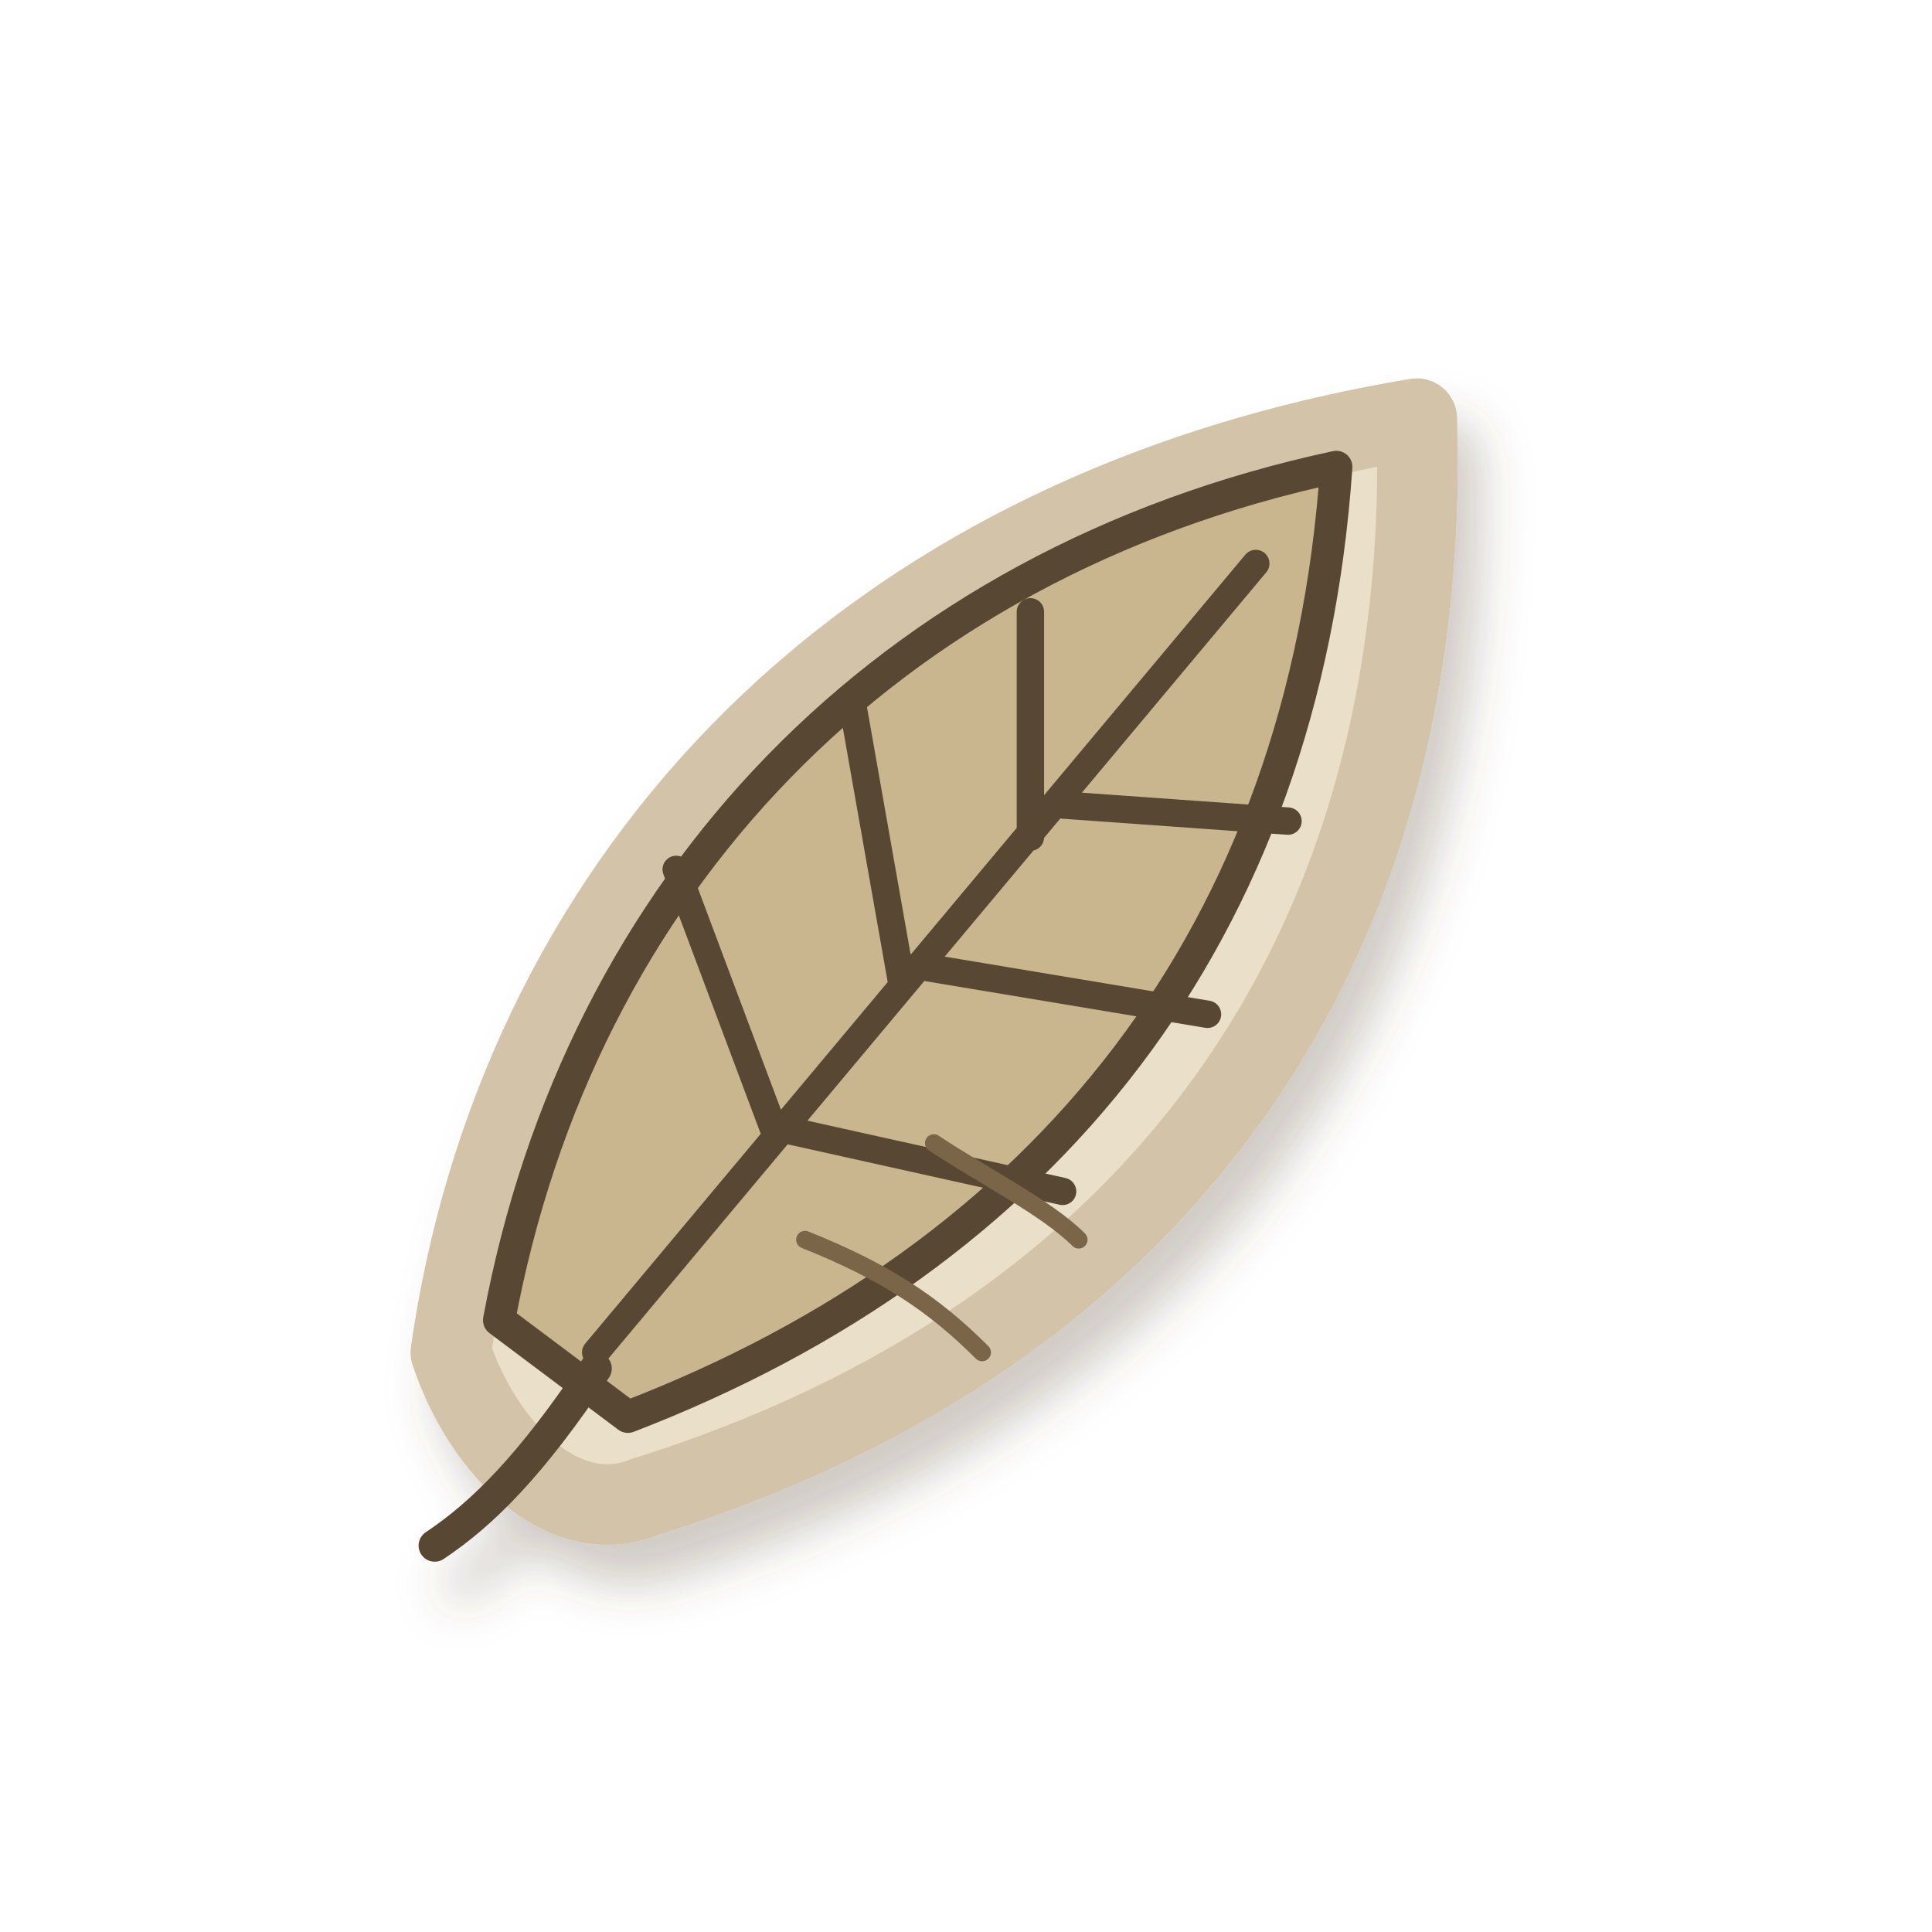
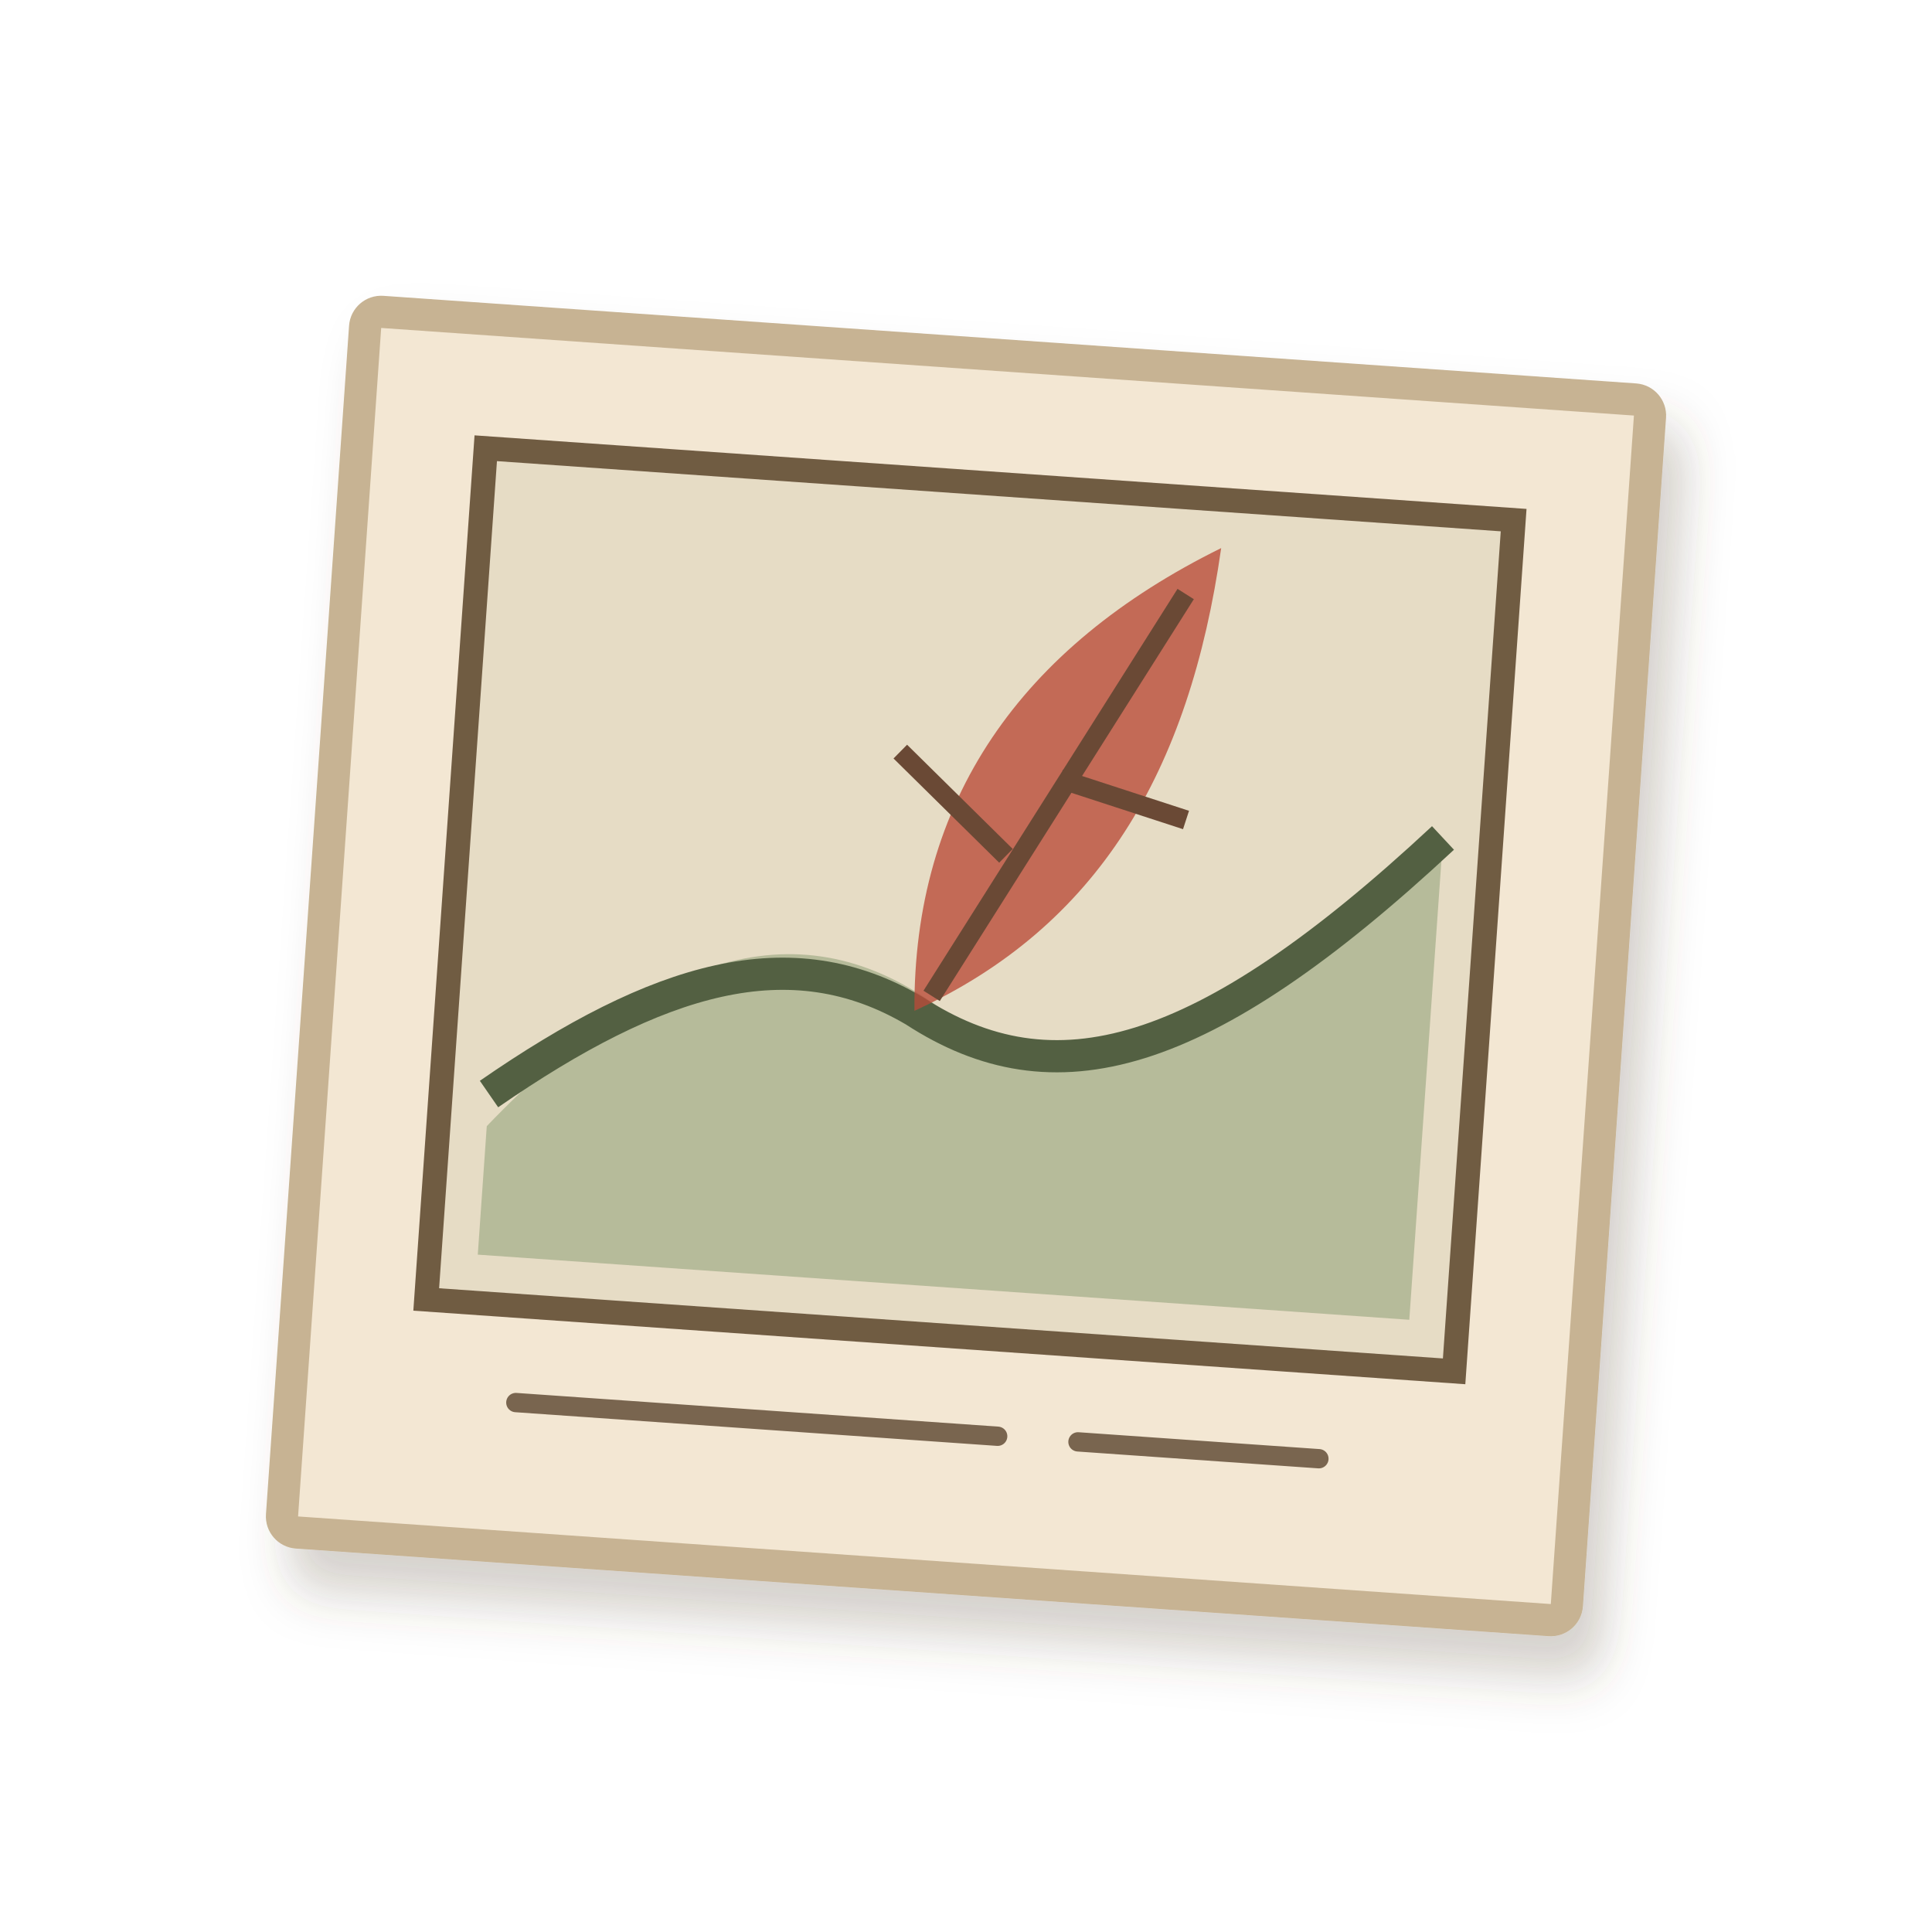
<svg xmlns="http://www.w3.org/2000/svg" viewBox="0 0 120 120" role="img" aria-labelledby="t">
  <defs>
-     <filter id="s" x="-20%" y="-20%" width="140%" height="140%">
-       <feDropShadow dx="1.5" dy="2.5" stdDeviation="1.5" flood-color="#5a4630" flood-opacity=".28" />
+     <filter id="s" x="-25%" y="-25%" width="150%" height="150%">
+       <feDropShadow dx="1.5" dy="2.5" stdDeviation="1.5" flood-color="#5a4630" flood-opacity=".25" />
    </filter>
  </defs>
-   <g filter="url(#s)" stroke="#4a3a2a" stroke-linecap="round" stroke-linejoin="round">
-     <path d="M28 84c4-28 24-52 60-58 1 33-16 57-48 67-5 2-10-3-12-9z" fill="#eadfc9" stroke="#d3c3a9" stroke-width="5" />
-     <path d="M31 82c5-27 24-47 52-53-2 29-18 49-44 59z" fill="#c9b68e" stroke="#594631" stroke-width="2" />
-     <path d="M37 84 78 35M48 70 42 54M56 61 53 44M64 52 64 38M48 70l18 4M57 60l18 3M66 50l14 1" fill="none" stroke="#594631" stroke-width="1.7" />
-     <path d="M37 85c-4 6-7 9-10 11" fill="none" stroke="#594631" stroke-width="2" />
-     <path d="M50 77c5 2 8 4 11 7M58 71c3 2 7 4 9 6" fill="none" stroke="#7a6548" stroke-width="1.1" />
+   <g transform="rotate(4 60 60)" filter="url(#s)">
+     <rect x="20" y="22" width="80" height="76" rx="1" fill="#f3e7d3" stroke="#c7b393" stroke-width="2" />
+     <rect x="28" y="30" width="64" height="53" fill="#e6dcc5" stroke="#705b43" stroke-width="1.5" />
+     <path d="M31 72c10-12 19-15 28-9 8 5 17 2 30-13v30H31z" fill="#9aa680" opacity=".62" />
+     <path d="M31 70c10-8 18-11 26-7 9 5 18 2 32-13" fill="none" stroke="#536143" stroke-width="2" />
+     <path d="M57 63c-1-13 5-23 17-30-1 14-6 24-17 30z" fill="#b84a38" opacity=".78" />
+     <path d="M58 62 72 36M62 53l-7-6M65 48l8 2" fill="none" stroke="#6b4a36" stroke-width="1.2" />
+     <path d="M34 89h30M69 89h15" stroke="#79654f" stroke-width="1.2" stroke-linecap="round" />
  </g>
</svg>
